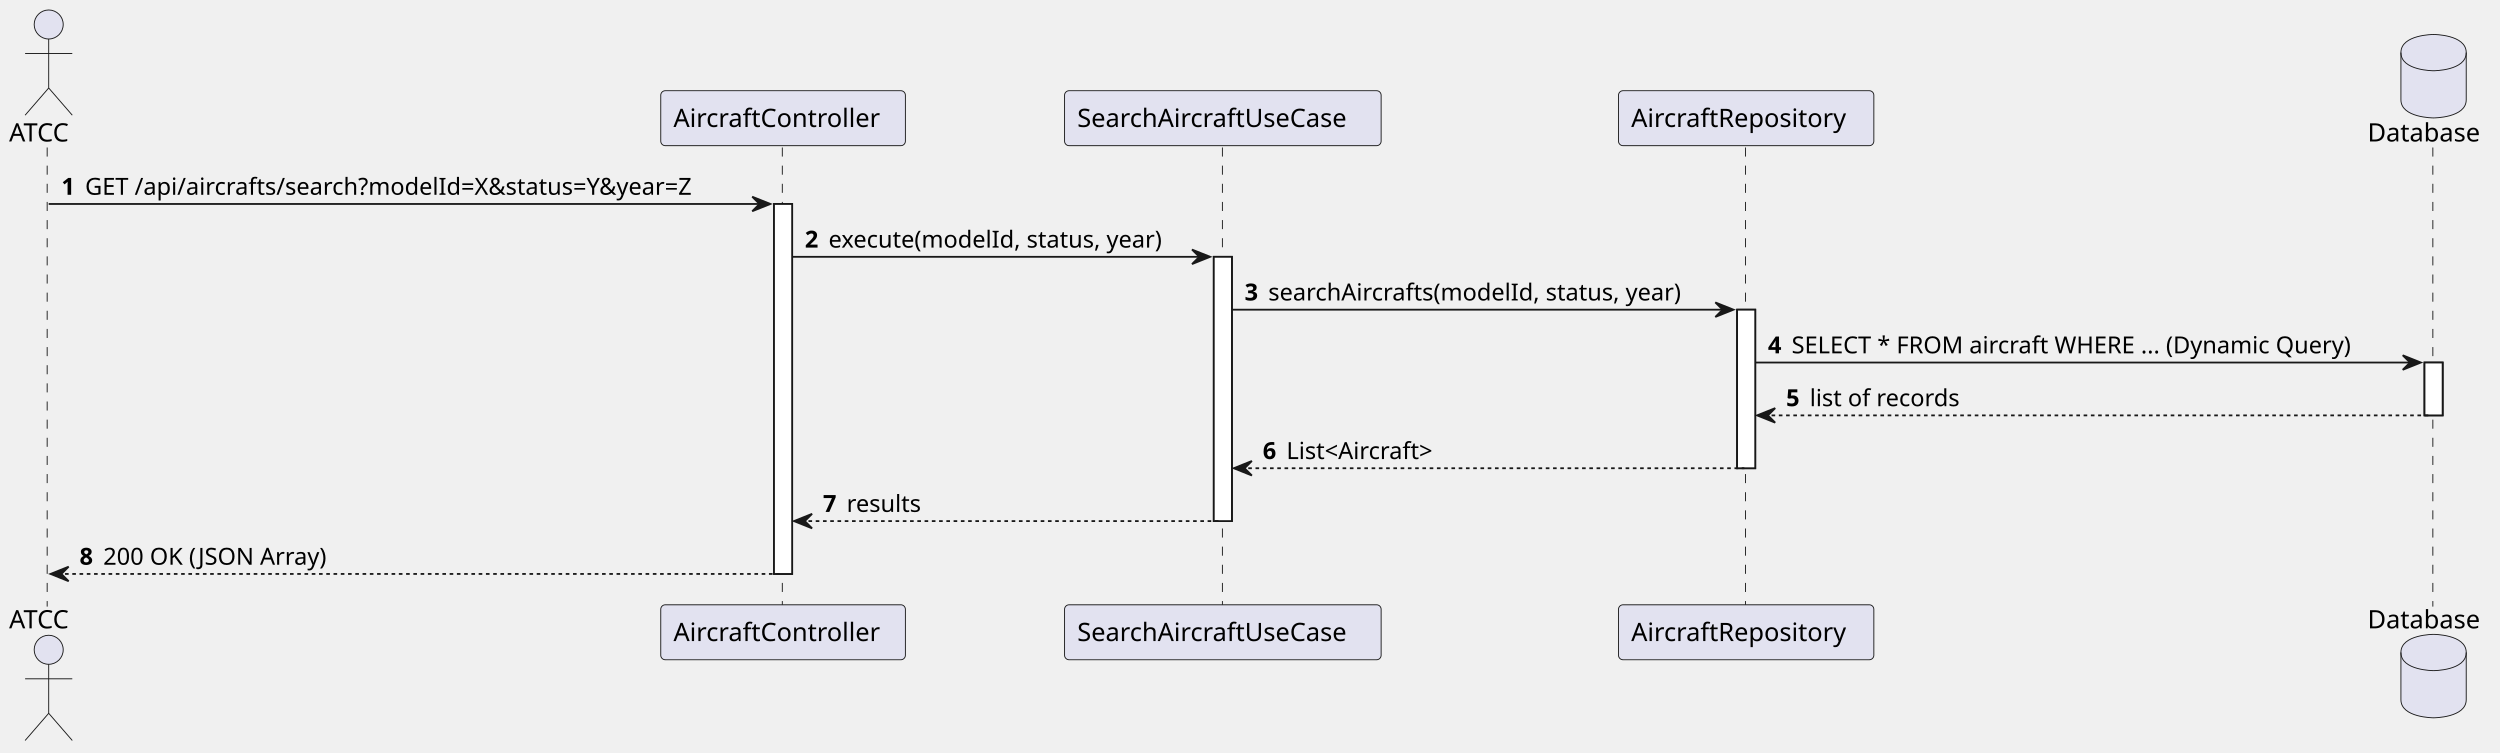
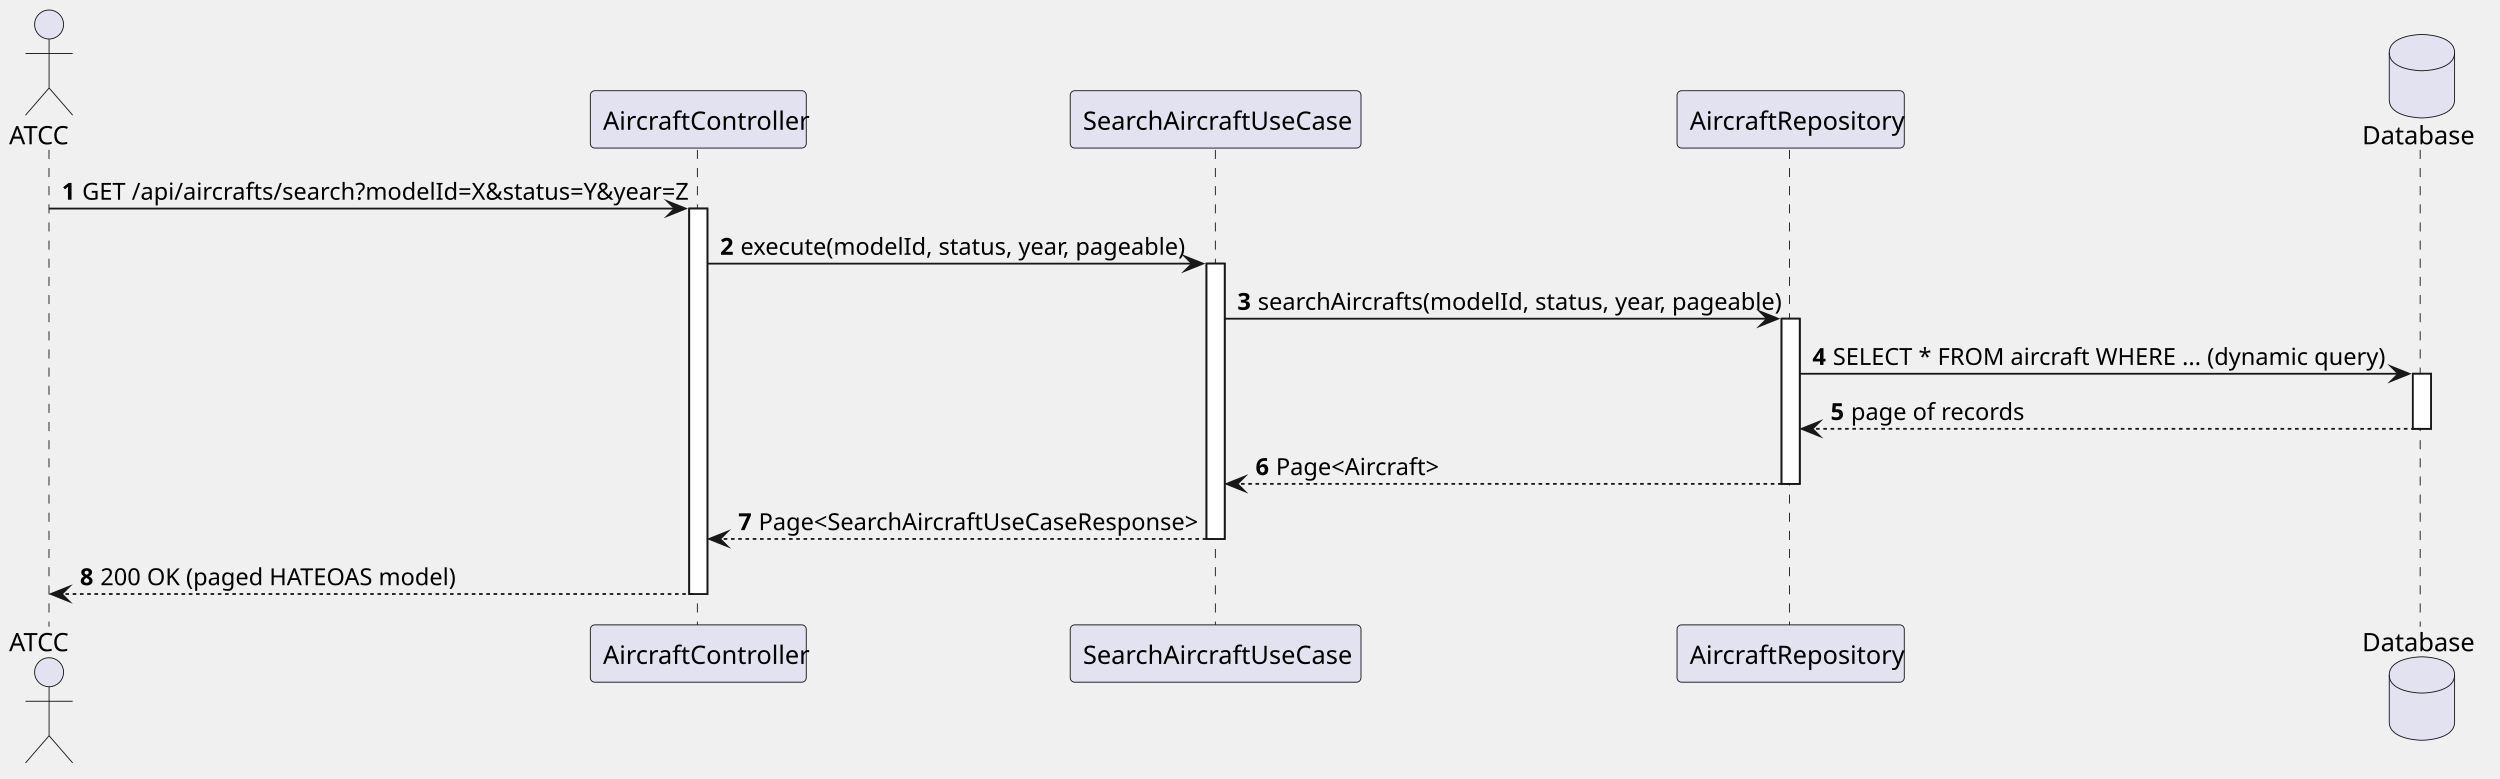
- <svg xmlns="http://www.w3.org/2000/svg" contentStyleType="text/css" data-diagram-type="SEQUENCE" height="415px" preserveAspectRatio="none" style="width:1378px;height:415px;background:#FFFFFF;" version="1.1" viewBox="0 0 1378 415" width="1378px" zoomAndPan="magnify">
+ <svg xmlns="http://www.w3.org/2000/svg" contentStyleType="text/css" data-diagram-type="SEQUENCE" height="429px" preserveAspectRatio="none" style="width:1378px;height:429px;background:#FFFFFF;" version="1.1" viewBox="0 0 1378 429" width="1378px" zoomAndPan="magnify">
  <defs />
  <g>
    <g>
-       <rect fill="#FFFFFF" height="203.93" style="stroke:#181818;stroke-width:1;" width="10" x="426.63" y="112.43" />
+       <rect fill="#FFFFFF" height="212.461" style="stroke:#181818;stroke-width:1;" width="10" x="379.905" y="114.961" />
    </g>
    <g>
-       <rect fill="#FFFFFF" height="145.664" style="stroke:#181818;stroke-width:1;" width="10" x="669.033" y="141.562" />
+       <rect fill="#FFFFFF" height="151.758" style="stroke:#181818;stroke-width:1;" width="10" x="665.044" y="145.312" />
    </g>
    <g>
-       <rect fill="#FFFFFF" height="87.398" style="stroke:#181818;stroke-width:1;" width="10" x="957.488" y="170.695" />
+       <rect fill="#FFFFFF" height="91.055" style="stroke:#181818;stroke-width:1;" width="10" x="982.013" y="175.664" />
    </g>
    <g>
-       <rect fill="#FFFFFF" height="29.133" style="stroke:#181818;stroke-width:1;" width="10" x="1336.385" y="199.828" />
+       <rect fill="#FFFFFF" height="30.352" style="stroke:#181818;stroke-width:1;" width="10" x="1329.965" y="206.016" />
    </g>
-     <g class="participant-lifeline" data-entity-uid="part1" data-qualified-name="ATCC" id="part1-lifeline">
+     <g class="participant-lifeline" data-entity-uid="part1" data-qualified-name="ATCC" data-source-line="2" id="part1-lifeline">
      <g>
-         <rect fill="#000000" fill-opacity="0" height="253.062" width="8" x="22.84" y="81.297" />
-         <line style="stroke:#181818;stroke-width:0.5;stroke-dasharray:5,5;" x1="26" x2="26" y1="81.297" y2="334.359" />
+         <rect fill="#000000" fill-opacity="0" height="262.812" width="8" x="23.055" y="82.609" />
+         <line style="stroke:#181818;stroke-width:0.5;stroke-dasharray:5,5;" x1="27" x2="27" y1="82.609" y2="345.422" />
      </g>
    </g>
-     <g class="participant-lifeline" data-entity-uid="part2" data-qualified-name="Ctrl" id="part2-lifeline">
+     <g class="participant-lifeline" data-entity-uid="part2" data-qualified-name="Ctrl" data-source-line="3" id="part2-lifeline">
      <g>
-         <rect fill="#000000" fill-opacity="0" height="253.062" width="8" x="427.63" y="81.297" />
-         <line style="stroke:#181818;stroke-width:0.5;stroke-dasharray:5,5;" x1="431.207" x2="431.207" y1="81.297" y2="334.359" />
+         <rect fill="#000000" fill-opacity="0" height="262.812" width="8" x="380.905" y="82.609" />
+         <line style="stroke:#181818;stroke-width:0.5;stroke-dasharray:5,5;" x1="384.391" x2="384.391" y1="82.609" y2="345.422" />
      </g>
    </g>
-     <g class="participant-lifeline" data-entity-uid="part3" data-qualified-name="UC" id="part3-lifeline">
+     <g class="participant-lifeline" data-entity-uid="part3" data-qualified-name="UC" data-source-line="4" id="part3-lifeline">
      <g>
-         <rect fill="#000000" fill-opacity="0" height="253.062" width="8" x="670.033" y="81.297" />
-         <line style="stroke:#181818;stroke-width:0.5;stroke-dasharray:5,5;" x1="673.786" x2="673.786" y1="81.297" y2="334.359" />
+         <rect fill="#000000" fill-opacity="0" height="262.812" width="8" x="666.044" y="82.609" />
+         <line style="stroke:#181818;stroke-width:0.5;stroke-dasharray:5,5;" x1="669.907" x2="669.907" y1="82.609" y2="345.422" />
      </g>
    </g>
-     <g class="participant-lifeline" data-entity-uid="part4" data-qualified-name="Repo" id="part4-lifeline">
+     <g class="participant-lifeline" data-entity-uid="part4" data-qualified-name="Repo" data-source-line="5" id="part4-lifeline">
      <g>
-         <rect fill="#000000" fill-opacity="0" height="253.062" width="8" x="958.488" y="81.297" />
-         <line style="stroke:#181818;stroke-width:0.5;stroke-dasharray:5,5;" x1="962.116" x2="962.116" y1="81.297" y2="334.359" />
+         <rect fill="#000000" fill-opacity="0" height="262.812" width="8" x="983.013" y="82.609" />
+         <line style="stroke:#181818;stroke-width:0.5;stroke-dasharray:5,5;" x1="986.386" x2="986.386" y1="82.609" y2="345.422" />
      </g>
    </g>
-     <g class="participant-lifeline" data-entity-uid="part5" data-qualified-name="DB" id="part5-lifeline">
+     <g class="participant-lifeline" data-entity-uid="part5" data-qualified-name="DB" data-source-line="6" id="part5-lifeline">
      <g>
-         <rect fill="#000000" fill-opacity="0" height="253.062" width="8" x="1337.385" y="81.297" />
-         <line style="stroke:#181818;stroke-width:0.5;stroke-dasharray:5,5;" x1="1340.984" x2="1340.984" y1="81.297" y2="334.359" />
+         <rect fill="#000000" fill-opacity="0" height="262.812" width="8" x="1330.965" y="82.609" />
+         <line style="stroke:#181818;stroke-width:0.5;stroke-dasharray:5,5;" x1="1333.999" x2="1333.999" y1="82.609" y2="345.422" />
      </g>
    </g>
-     <g class="participant participant-head" data-entity-uid="part1" data-qualified-name="ATCC" id="part1-head">
-       <text fill="#000000" font-family="sans-serif" font-size="14" lengthAdjust="spacing" textLength="37.68" x="5" y="77.995">ATCC</text>
-       <ellipse cx="26.84" cy="13.5" fill="#E2E2F0" rx="8" ry="8" style="stroke:#181818;stroke-width:0.5;" />
-       <path d="M26.84,21.5 L26.84,48.5 M13.84,29.5 L39.84,29.5 M26.84,48.5 L13.84,63.5 M26.84,48.5 L39.84,63.5" fill="none" style="stroke:#181818;stroke-width:0.5;" />
+     <g class="participant participant-head" data-entity-uid="part1" data-qualified-name="ATCC" data-source-line="2" id="part1-head">
+       <text fill="#000000" font-family="sans-serif" font-size="14" lengthAdjust="spacing" textLength="38.11" x="5" y="79.533">ATCC</text>
+       <ellipse cx="27.055" cy="13.5" fill="#E2E2F0" rx="8" ry="8" style="stroke:#181818;stroke-width:0.5;" />
+       <path d="M27.055,21.5 L27.055,48.5 M14.055,29.5 L40.055,29.5 M27.055,48.5 L14.055,63.5 M27.055,48.5 L40.055,63.5" fill="none" style="stroke:#181818;stroke-width:0.5;" />
    </g>
-     <g class="participant participant-tail" data-entity-uid="part1" data-qualified-name="ATCC" id="part1-tail">
-       <text fill="#000000" font-family="sans-serif" font-size="14" lengthAdjust="spacing" textLength="37.68" x="5" y="346.354">ATCC</text>
-       <ellipse cx="26.84" cy="358.156" fill="#E2E2F0" rx="8" ry="8" style="stroke:#181818;stroke-width:0.5;" />
-       <path d="M26.84,366.156 L26.84,393.156 M13.84,374.156 L39.84,374.156 M26.84,393.156 L13.84,408.156 M26.84,393.156 L39.84,408.156" fill="none" style="stroke:#181818;stroke-width:0.5;" />
+     <g class="participant participant-tail" data-entity-uid="part1" data-qualified-name="ATCC" data-source-line="2" id="part1-tail">
+       <text fill="#000000" font-family="sans-serif" font-size="14" lengthAdjust="spacing" textLength="38.11" x="5" y="358.955">ATCC</text>
+       <ellipse cx="27.055" cy="370.531" fill="#E2E2F0" rx="8" ry="8" style="stroke:#181818;stroke-width:0.5;" />
+       <path d="M27.055,378.531 L27.055,405.531 M14.055,386.531 L40.055,386.531 M27.055,405.531 L14.055,420.531 M27.055,405.531 L40.055,420.531" fill="none" style="stroke:#181818;stroke-width:0.5;" />
    </g>
-     <g class="participant participant-head" data-entity-uid="part2" data-qualified-name="Ctrl" id="part2-head">
-       <rect fill="#E2E2F0" height="30.297" rx="2.5" ry="2.5" style="stroke:#181818;stroke-width:0.5;" width="134.846" x="364.207" y="50" />
-       <text fill="#000000" font-family="sans-serif" font-size="14" lengthAdjust="spacing" textLength="120.846" x="371.207" y="69.995">AircraftController</text>
+     <g class="participant participant-head" data-entity-uid="part2" data-qualified-name="Ctrl" data-source-line="3" id="part2-head">
+       <rect fill="#E2E2F0" height="31.609" rx="2.5" ry="2.5" style="stroke:#181818;stroke-width:0.5;" width="119.027" x="325.391" y="50" />
+       <text fill="#000000" font-family="sans-serif" font-size="14" lengthAdjust="spacing" textLength="105.027" x="332.391" y="71.533">AircraftController</text>
    </g>
-     <g class="participant participant-tail" data-entity-uid="part2" data-qualified-name="Ctrl" id="part2-tail">
-       <rect fill="#E2E2F0" height="30.297" rx="2.5" ry="2.5" style="stroke:#181818;stroke-width:0.5;" width="134.846" x="364.207" y="333.359" />
-       <text fill="#000000" font-family="sans-serif" font-size="14" lengthAdjust="spacing" textLength="120.846" x="371.207" y="353.354">AircraftController</text>
+     <g class="participant participant-tail" data-entity-uid="part2" data-qualified-name="Ctrl" data-source-line="3" id="part2-tail">
+       <rect fill="#E2E2F0" height="31.609" rx="2.5" ry="2.5" style="stroke:#181818;stroke-width:0.5;" width="119.027" x="325.391" y="344.422" />
+       <text fill="#000000" font-family="sans-serif" font-size="14" lengthAdjust="spacing" textLength="105.027" x="332.391" y="365.955">AircraftController</text>
    </g>
-     <g class="participant participant-head" data-entity-uid="part3" data-qualified-name="UC" id="part3-head">
-       <rect fill="#E2E2F0" height="30.297" rx="2.5" ry="2.5" style="stroke:#181818;stroke-width:0.5;" width="174.494" x="586.786" y="50" />
-       <text fill="#000000" font-family="sans-serif" font-size="14" lengthAdjust="spacing" textLength="160.494" x="593.786" y="69.995">SearchAircraftUseCase</text>
+     <g class="participant participant-head" data-entity-uid="part3" data-qualified-name="UC" data-source-line="4" id="part3-head">
+       <rect fill="#E2E2F0" height="31.609" rx="2.5" ry="2.5" style="stroke:#181818;stroke-width:0.5;" width="160.275" x="589.907" y="50" />
+       <text fill="#000000" font-family="sans-serif" font-size="14" lengthAdjust="spacing" textLength="146.275" x="596.907" y="71.533">SearchAircraftUseCase</text>
    </g>
-     <g class="participant participant-tail" data-entity-uid="part3" data-qualified-name="UC" id="part3-tail">
-       <rect fill="#E2E2F0" height="30.297" rx="2.5" ry="2.5" style="stroke:#181818;stroke-width:0.5;" width="174.494" x="586.786" y="333.359" />
-       <text fill="#000000" font-family="sans-serif" font-size="14" lengthAdjust="spacing" textLength="160.494" x="593.786" y="353.354">SearchAircraftUseCase</text>
+     <g class="participant participant-tail" data-entity-uid="part3" data-qualified-name="UC" data-source-line="4" id="part3-tail">
+       <rect fill="#E2E2F0" height="31.609" rx="2.5" ry="2.5" style="stroke:#181818;stroke-width:0.5;" width="160.275" x="589.907" y="344.422" />
+       <text fill="#000000" font-family="sans-serif" font-size="14" lengthAdjust="spacing" textLength="146.275" x="596.907" y="365.955">SearchAircraftUseCase</text>
    </g>
-     <g class="participant participant-head" data-entity-uid="part4" data-qualified-name="Repo" id="part4-head">
-       <rect fill="#E2E2F0" height="30.297" rx="2.5" ry="2.5" style="stroke:#181818;stroke-width:0.5;" width="140.745" x="892.116" y="50" />
-       <text fill="#000000" font-family="sans-serif" font-size="14" lengthAdjust="spacing" textLength="126.745" x="899.116" y="69.995">AircraftRepository</text>
+     <g class="participant participant-head" data-entity-uid="part4" data-qualified-name="Repo" data-source-line="5" id="part4-head">
+       <rect fill="#E2E2F0" height="31.609" rx="2.5" ry="2.5" style="stroke:#181818;stroke-width:0.5;" width="125.255" x="924.386" y="50" />
+       <text fill="#000000" font-family="sans-serif" font-size="14" lengthAdjust="spacing" textLength="111.255" x="931.386" y="71.533">AircraftRepository</text>
    </g>
-     <g class="participant participant-tail" data-entity-uid="part4" data-qualified-name="Repo" id="part4-tail">
-       <rect fill="#E2E2F0" height="30.297" rx="2.5" ry="2.5" style="stroke:#181818;stroke-width:0.5;" width="140.745" x="892.116" y="333.359" />
-       <text fill="#000000" font-family="sans-serif" font-size="14" lengthAdjust="spacing" textLength="126.745" x="899.116" y="353.354">AircraftRepository</text>
+     <g class="participant participant-tail" data-entity-uid="part4" data-qualified-name="Repo" data-source-line="5" id="part4-tail">
+       <rect fill="#E2E2F0" height="31.609" rx="2.5" ry="2.5" style="stroke:#181818;stroke-width:0.5;" width="125.255" x="924.386" y="344.422" />
+       <text fill="#000000" font-family="sans-serif" font-size="14" lengthAdjust="spacing" textLength="111.255" x="931.386" y="365.955">AircraftRepository</text>
    </g>
-     <g class="participant participant-head" data-entity-uid="part5" data-qualified-name="DB" id="part5-head">
-       <text fill="#000000" font-family="sans-serif" font-size="14" lengthAdjust="spacing" textLength="66.801" x="1304.984" y="77.995">Database</text>
-       <path d="M1323.385,29 C1323.385,19 1341.385,19 1341.385,19 C1341.385,19 1359.385,19 1359.385,29 L1359.385,55 C1359.385,65 1341.385,65 1341.385,65 C1341.385,65 1323.385,65 1323.385,55 L1323.385,29" fill="#E2E2F0" style="stroke:#181818;stroke-width:0.5;" />
-       <path d="M1323.385,29 C1323.385,39 1341.385,39 1341.385,39 C1341.385,39 1359.385,39 1359.385,29" fill="none" style="stroke:#181818;stroke-width:0.5;" />
+     <g class="participant participant-head" data-entity-uid="part5" data-qualified-name="DB" data-source-line="6" id="part5-head">
+       <text fill="#000000" font-family="sans-serif" font-size="14" lengthAdjust="spacing" textLength="59.931" x="1301.999" y="79.533">Database</text>
+       <path d="M1316.965,29 C1316.965,19 1334.965,19 1334.965,19 C1334.965,19 1352.965,19 1352.965,29 L1352.965,55 C1352.965,65 1334.965,65 1334.965,65 C1334.965,65 1316.965,65 1316.965,55 L1316.965,29" fill="#E2E2F0" style="stroke:#181818;stroke-width:0.5;" />
+       <path d="M1316.965,29 C1316.965,39 1334.965,39 1334.965,39 C1334.965,39 1352.965,39 1352.965,29" fill="none" style="stroke:#181818;stroke-width:0.5;" />
    </g>
-     <g class="participant participant-tail" data-entity-uid="part5" data-qualified-name="DB" id="part5-tail">
-       <text fill="#000000" font-family="sans-serif" font-size="14" lengthAdjust="spacing" textLength="66.801" x="1304.984" y="346.354">Database</text>
-       <path d="M1323.385,359.656 C1323.385,349.656 1341.385,349.656 1341.385,349.656 C1341.385,349.656 1359.385,349.656 1359.385,359.656 L1359.385,385.656 C1359.385,395.656 1341.385,395.656 1341.385,395.656 C1341.385,395.656 1323.385,395.656 1323.385,385.656 L1323.385,359.656" fill="#E2E2F0" style="stroke:#181818;stroke-width:0.5;" />
-       <path d="M1323.385,359.656 C1323.385,369.656 1341.385,369.656 1341.385,369.656 C1341.385,369.656 1359.385,369.656 1359.385,359.656" fill="none" style="stroke:#181818;stroke-width:0.5;" />
+     <g class="participant participant-tail" data-entity-uid="part5" data-qualified-name="DB" data-source-line="6" id="part5-tail">
+       <text fill="#000000" font-family="sans-serif" font-size="14" lengthAdjust="spacing" textLength="59.931" x="1301.999" y="358.955">Database</text>
+       <path d="M1316.965,372.031 C1316.965,362.031 1334.965,362.031 1334.965,362.031 C1334.965,362.031 1352.965,362.031 1352.965,372.031 L1352.965,398.031 C1352.965,408.031 1334.965,408.031 1334.965,408.031 C1334.965,408.031 1316.965,408.031 1316.965,398.031 L1316.965,372.031" fill="#E2E2F0" style="stroke:#181818;stroke-width:0.5;" />
+       <path d="M1316.965,372.031 C1316.965,382.031 1334.965,382.031 1334.965,382.031 C1334.965,382.031 1352.965,382.031 1352.965,372.031" fill="none" style="stroke:#181818;stroke-width:0.5;" />
    </g>
    <g>
-       <rect fill="#FFFFFF" height="203.93" style="stroke:#181818;stroke-width:1;" width="10" x="426.63" y="112.43" />
+       <rect fill="#FFFFFF" height="212.461" style="stroke:#181818;stroke-width:1;" width="10" x="379.905" y="114.961" />
    </g>
    <g>
-       <rect fill="#FFFFFF" height="145.664" style="stroke:#181818;stroke-width:1;" width="10" x="669.033" y="141.562" />
+       <rect fill="#FFFFFF" height="151.758" style="stroke:#181818;stroke-width:1;" width="10" x="665.044" y="145.312" />
    </g>
    <g>
-       <rect fill="#FFFFFF" height="87.398" style="stroke:#181818;stroke-width:1;" width="10" x="957.488" y="170.695" />
+       <rect fill="#FFFFFF" height="91.055" style="stroke:#181818;stroke-width:1;" width="10" x="982.013" y="175.664" />
    </g>
    <g>
-       <rect fill="#FFFFFF" height="29.133" style="stroke:#181818;stroke-width:1;" width="10" x="1336.385" y="199.828" />
+       <rect fill="#FFFFFF" height="30.352" style="stroke:#181818;stroke-width:1;" width="10" x="1329.965" y="206.016" />
    </g>
-     <g class="message" data-entity-1="part1" data-entity-2="part2" id="msg1">
-       <polygon fill="#181818" points="414.63,108.43,424.63,112.43,414.63,116.43,418.63,112.43" style="stroke:#181818;stroke-width:1;" />
-       <line style="stroke:#181818;stroke-width:1;" x1="26.84" x2="420.63" y1="112.43" y2="112.43" />
-       <text fill="#000000" font-family="sans-serif" font-size="13" font-weight="bold" lengthAdjust="spacing" textLength="9.045" x="33.84" y="107.364">1</text>
-       <text fill="#000000" font-family="sans-serif" font-size="13" lengthAdjust="spacing" textLength="367.745" x="46.885" y="107.364">GET /api/aircrafts/search?modelId=X&amp;status=Y&amp;year=Z</text>
+     <g class="message" data-entity-1="part1" data-entity-2="part2" data-source-line="7" id="msg1">
+       <polygon fill="#181818" points="367.905,110.961,377.905,114.961,367.905,118.961,371.905,114.961" style="stroke:#181818;stroke-width:1;stroke-linejoin:miter;stroke-miterlimit:10;" />
+       <line style="stroke:#181818;stroke-width:1;" x1="27.055" x2="373.905" y1="114.961" y2="114.961" />
+       <text fill="#000000" font-family="sans-serif" font-size="13" font-weight="700" lengthAdjust="spacing" textLength="7.23" x="34.055" y="110.105">1</text>
+       <text fill="#000000" font-family="sans-serif" font-size="13" lengthAdjust="spacing" textLength="322.62" x="45.285" y="110.105">GET /api/aircrafts/search?modelId=X&amp;status=Y&amp;year=Z</text>
    </g>
-     <g class="message" data-entity-1="part2" data-entity-2="part3" id="msg2">
-       <polygon fill="#181818" points="657.033,137.562,667.033,141.562,657.033,145.562,661.033,141.562" style="stroke:#181818;stroke-width:1;" />
-       <line style="stroke:#181818;stroke-width:1;" x1="436.63" x2="663.033" y1="141.562" y2="141.562" />
-       <text fill="#000000" font-family="sans-serif" font-size="13" font-weight="bold" lengthAdjust="spacing" textLength="9.045" x="443.63" y="136.497">2</text>
-       <text fill="#000000" font-family="sans-serif" font-size="13" lengthAdjust="spacing" textLength="200.357" x="456.676" y="136.497">execute(modelId, status, year)</text>
+     <g class="message" data-entity-1="part2" data-entity-2="part3" data-source-line="9" id="msg2">
+       <polygon fill="#181818" points="653.044,141.312,663.044,145.312,653.044,149.312,657.044,145.312" style="stroke:#181818;stroke-width:1;stroke-linejoin:miter;stroke-miterlimit:10;" />
+       <line style="stroke:#181818;stroke-width:1;" x1="389.905" x2="659.044" y1="145.312" y2="145.312" />
+       <text fill="#000000" font-family="sans-serif" font-size="13" font-weight="700" lengthAdjust="spacing" textLength="7.23" x="396.905" y="140.456">2</text>
+       <text fill="#000000" font-family="sans-serif" font-size="13" lengthAdjust="spacing" textLength="235.581" x="408.135" y="140.456">execute(modelId, status, year, pageable)</text>
    </g>
-     <g class="message" data-entity-1="part3" data-entity-2="part4" id="msg3">
-       <polygon fill="#181818" points="945.488,166.695,955.488,170.695,945.488,174.695,949.488,170.695" style="stroke:#181818;stroke-width:1;" />
-       <line style="stroke:#181818;stroke-width:1;" x1="679.033" x2="951.488" y1="170.695" y2="170.695" />
-       <text fill="#000000" font-family="sans-serif" font-size="13" font-weight="bold" lengthAdjust="spacing" textLength="9.045" x="686.033" y="165.629">3</text>
-       <text fill="#000000" font-family="sans-serif" font-size="13" lengthAdjust="spacing" textLength="246.41" x="699.079" y="165.629">searchAircrafts(modelId, status, year)</text>
+     <g class="message" data-entity-1="part3" data-entity-2="part4" data-source-line="11" id="msg3">
+       <polygon fill="#181818" points="970.013,171.664,980.013,175.664,970.013,179.664,974.013,175.664" style="stroke:#181818;stroke-width:1;stroke-linejoin:miter;stroke-miterlimit:10;" />
+       <line style="stroke:#181818;stroke-width:1;" x1="675.044" x2="976.013" y1="175.664" y2="175.664" />
+       <text fill="#000000" font-family="sans-serif" font-size="13" font-weight="700" lengthAdjust="spacing" textLength="7.23" x="682.044" y="170.808">3</text>
+       <text fill="#000000" font-family="sans-serif" font-size="13" lengthAdjust="spacing" textLength="276.739" x="693.274" y="170.808">searchAircrafts(modelId, status, year, pageable)</text>
    </g>
-     <g class="message" data-entity-1="part4" data-entity-2="part5" id="msg4">
-       <polygon fill="#181818" points="1324.385,195.828,1334.385,199.828,1324.385,203.828,1328.385,199.828" style="stroke:#181818;stroke-width:1;" />
-       <line style="stroke:#181818;stroke-width:1;" x1="967.488" x2="1330.385" y1="199.828" y2="199.828" />
-       <text fill="#000000" font-family="sans-serif" font-size="13" font-weight="bold" lengthAdjust="spacing" textLength="9.045" x="974.488" y="194.762">4</text>
-       <text fill="#000000" font-family="sans-serif" font-size="13" lengthAdjust="spacing" textLength="336.851" x="987.534" y="194.762">SELECT * FROM aircraft WHERE ... (Dynamic Query)</text>
+     <g class="message" data-entity-1="part4" data-entity-2="part5" data-source-line="13" id="msg4">
+       <polygon fill="#181818" points="1317.965,202.016,1327.965,206.016,1317.965,210.016,1321.965,206.016" style="stroke:#181818;stroke-width:1;stroke-linejoin:miter;stroke-miterlimit:10;" />
+       <line style="stroke:#181818;stroke-width:1;" x1="992.013" x2="1323.965" y1="206.016" y2="206.016" />
+       <text fill="#000000" font-family="sans-serif" font-size="13" font-weight="700" lengthAdjust="spacing" textLength="7.23" x="999.013" y="201.159">4</text>
+       <text fill="#000000" font-family="sans-serif" font-size="13" lengthAdjust="spacing" textLength="307.722" x="1010.243" y="201.159">SELECT * FROM aircraft WHERE ... (dynamic query)</text>
    </g>
-     <g class="message" data-entity-1="part5" data-entity-2="part4" id="msg5">
-       <polygon fill="#181818" points="978.488,224.961,968.488,228.961,978.488,232.961,974.488,228.961" style="stroke:#181818;stroke-width:1;" />
-       <line style="stroke:#181818;stroke-width:1;stroke-dasharray:2,2;" x1="972.488" x2="1340.385" y1="228.961" y2="228.961" />
-       <text fill="#000000" font-family="sans-serif" font-size="13" font-weight="bold" lengthAdjust="spacing" textLength="9.045" x="984.488" y="223.895">5</text>
-       <text fill="#000000" font-family="sans-serif" font-size="13" lengthAdjust="spacing" textLength="88.702" x="997.534" y="223.895">list of records</text>
+     <g class="message" data-entity-1="part5" data-entity-2="part4" data-source-line="15" id="msg5">
+       <polygon fill="#181818" points="1003.013,232.367,993.013,236.367,1003.013,240.367,999.013,236.367" style="stroke:#181818;stroke-width:1;stroke-linejoin:miter;stroke-miterlimit:10;" />
+       <line style="stroke:#181818;stroke-width:1;stroke-dasharray:2,2;" x1="997.013" x2="1333.965" y1="236.367" y2="236.367" />
+       <text fill="#000000" font-family="sans-serif" font-size="13" font-weight="700" lengthAdjust="spacing" textLength="7.23" x="1009.013" y="231.511">5</text>
+       <text fill="#000000" font-family="sans-serif" font-size="13" lengthAdjust="spacing" textLength="90.334" x="1020.243" y="231.511">page of records</text>
    </g>
-     <g class="message" data-entity-1="part4" data-entity-2="part3" id="msg6">
-       <polygon fill="#181818" points="690.033,254.094,680.033,258.094,690.033,262.094,686.033,258.094" style="stroke:#181818;stroke-width:1;" />
-       <line style="stroke:#181818;stroke-width:1;stroke-dasharray:2,2;" x1="684.033" x2="961.488" y1="258.094" y2="258.094" />
-       <text fill="#000000" font-family="sans-serif" font-size="13" font-weight="bold" lengthAdjust="spacing" textLength="9.045" x="696.033" y="253.028">6</text>
-       <text fill="#000000" font-family="sans-serif" font-size="13" lengthAdjust="spacing" textLength="92.492" x="709.079" y="253.028">List&lt;Aircraft&gt;</text>
+     <g class="message" data-entity-1="part4" data-entity-2="part3" data-source-line="17" id="msg6">
+       <polygon fill="#181818" points="686.044,262.719,676.044,266.719,686.044,270.719,682.044,266.719" style="stroke:#181818;stroke-width:1;stroke-linejoin:miter;stroke-miterlimit:10;" />
+       <line style="stroke:#181818;stroke-width:1;stroke-dasharray:2,2;" x1="680.044" x2="986.013" y1="266.719" y2="266.719" />
+       <text fill="#000000" font-family="sans-serif" font-size="13" font-weight="700" lengthAdjust="spacing" textLength="7.23" x="692.044" y="261.862">6</text>
+       <text fill="#000000" font-family="sans-serif" font-size="13" lengthAdjust="spacing" textLength="86.715" x="703.274" y="261.862">Page&lt;Aircraft&gt;</text>
    </g>
-     <g class="message" data-entity-1="part3" data-entity-2="part2" id="msg7">
-       <polygon fill="#181818" points="447.63,283.227,437.63,287.227,447.63,291.227,443.63,287.227" style="stroke:#181818;stroke-width:1;" />
-       <line style="stroke:#181818;stroke-width:1;stroke-dasharray:2,2;" x1="441.63" x2="673.033" y1="287.227" y2="287.227" />
-       <text fill="#000000" font-family="sans-serif" font-size="13" font-weight="bold" lengthAdjust="spacing" textLength="9.045" x="453.63" y="282.161">7</text>
-       <text fill="#000000" font-family="sans-serif" font-size="13" lengthAdjust="spacing" textLength="43.837" x="466.676" y="282.161">results</text>
+     <g class="message" data-entity-1="part3" data-entity-2="part2" data-source-line="19" id="msg7">
+       <polygon fill="#181818" points="400.905,293.07,390.905,297.07,400.905,301.07,396.905,297.07" style="stroke:#181818;stroke-width:1;stroke-linejoin:miter;stroke-miterlimit:10;" />
+       <line style="stroke:#181818;stroke-width:1;stroke-dasharray:2,2;" x1="394.905" x2="669.044" y1="297.07" y2="297.07" />
+       <text fill="#000000" font-family="sans-serif" font-size="13" font-weight="700" lengthAdjust="spacing" textLength="7.23" x="406.905" y="292.214">7</text>
+       <text fill="#000000" font-family="sans-serif" font-size="13" lengthAdjust="spacing" textLength="239.91" x="418.135" y="292.214">Page&lt;SearchAircraftUseCaseResponse&gt;</text>
    </g>
-     <g class="message" data-entity-1="part2" data-entity-2="part1" id="msg8">
-       <polygon fill="#181818" points="37.84,312.359,27.84,316.359,37.84,320.359,33.84,316.359" style="stroke:#181818;stroke-width:1;" />
-       <line style="stroke:#181818;stroke-width:1;stroke-dasharray:2,2;" x1="31.84" x2="430.63" y1="316.359" y2="316.359" />
-       <text fill="#000000" font-family="sans-serif" font-size="13" font-weight="bold" lengthAdjust="spacing" textLength="9.045" x="43.84" y="311.293">8</text>
-       <text fill="#000000" font-family="sans-serif" font-size="13" lengthAdjust="spacing" textLength="133.396" x="56.885" y="311.293">200 OK (JSON Array)</text>
+     <g class="message" data-entity-1="part2" data-entity-2="part1" data-source-line="21" id="msg8">
+       <polygon fill="#181818" points="38.055,323.422,28.055,327.422,38.055,331.422,34.055,327.422" style="stroke:#181818;stroke-width:1;stroke-linejoin:miter;stroke-miterlimit:10;" />
+       <line style="stroke:#181818;stroke-width:1;stroke-dasharray:2,2;" x1="32.055" x2="383.905" y1="327.422" y2="327.422" />
+       <text fill="#000000" font-family="sans-serif" font-size="13" font-weight="700" lengthAdjust="spacing" textLength="7.23" x="44.055" y="322.565">8</text>
+       <text fill="#000000" font-family="sans-serif" font-size="13" lengthAdjust="spacing" textLength="197.26" x="55.285" y="322.565">200 OK (paged HATEOAS model)</text>
    </g>
  </g>
</svg>
